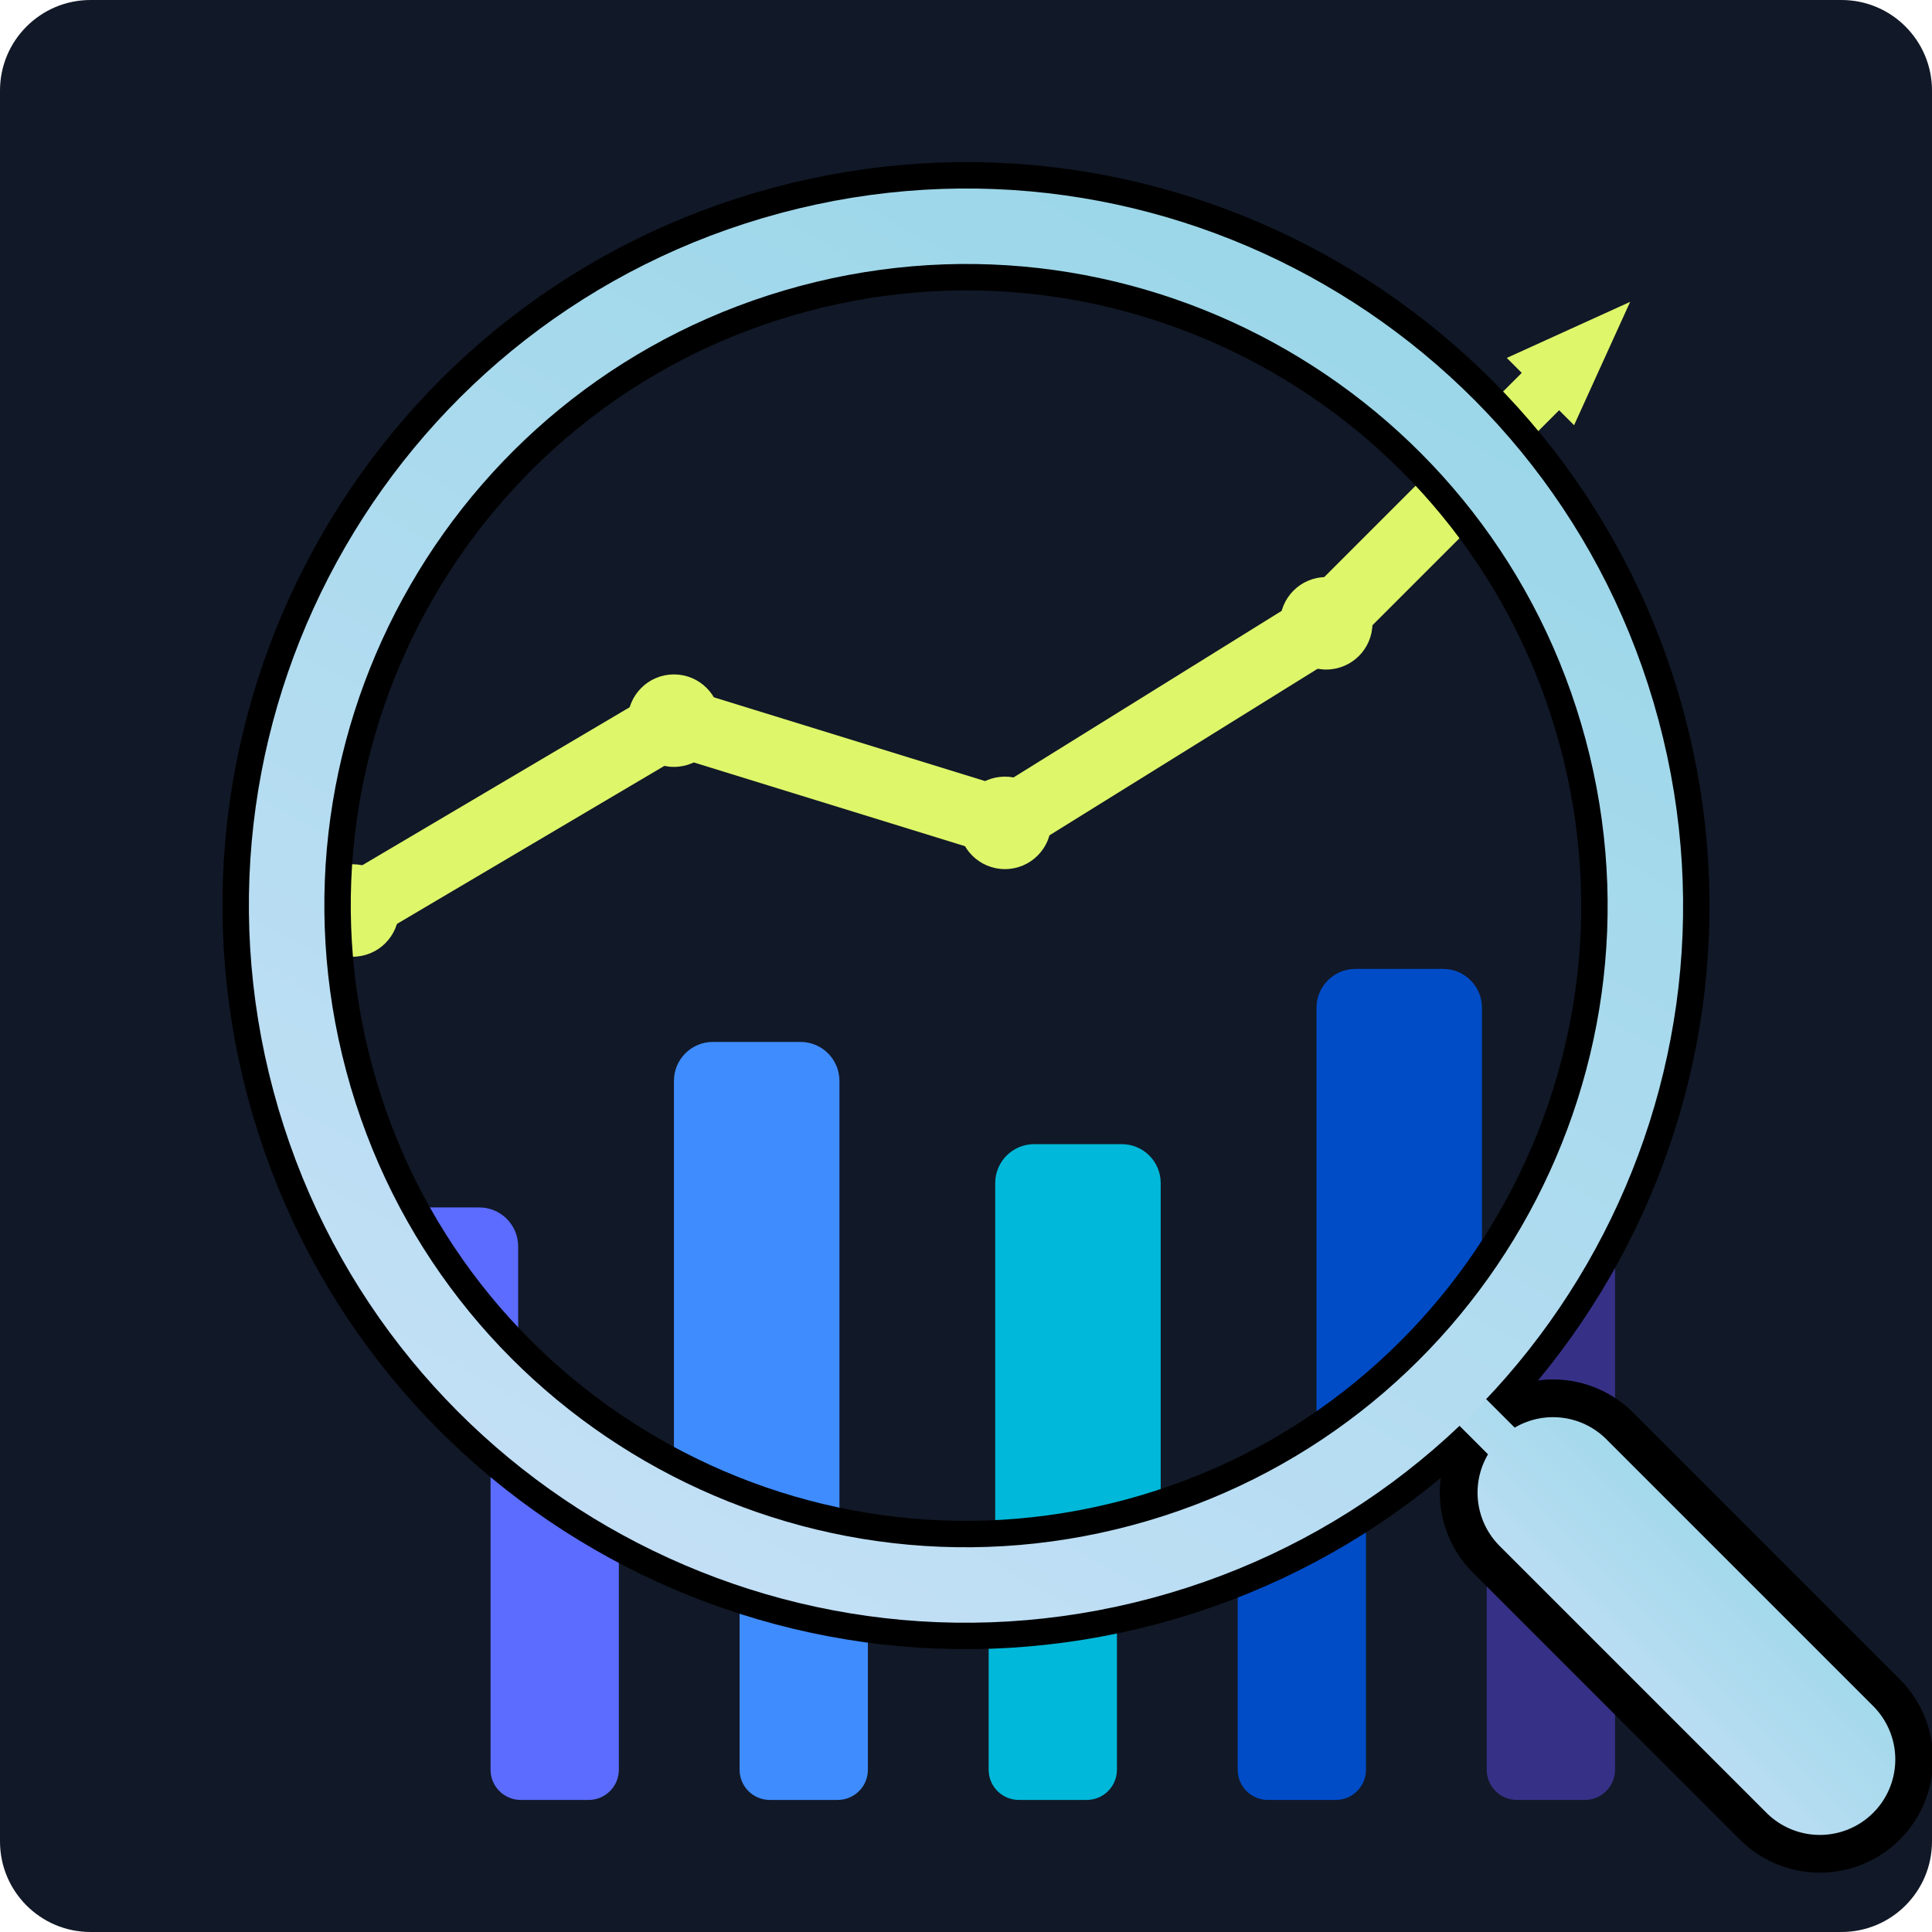
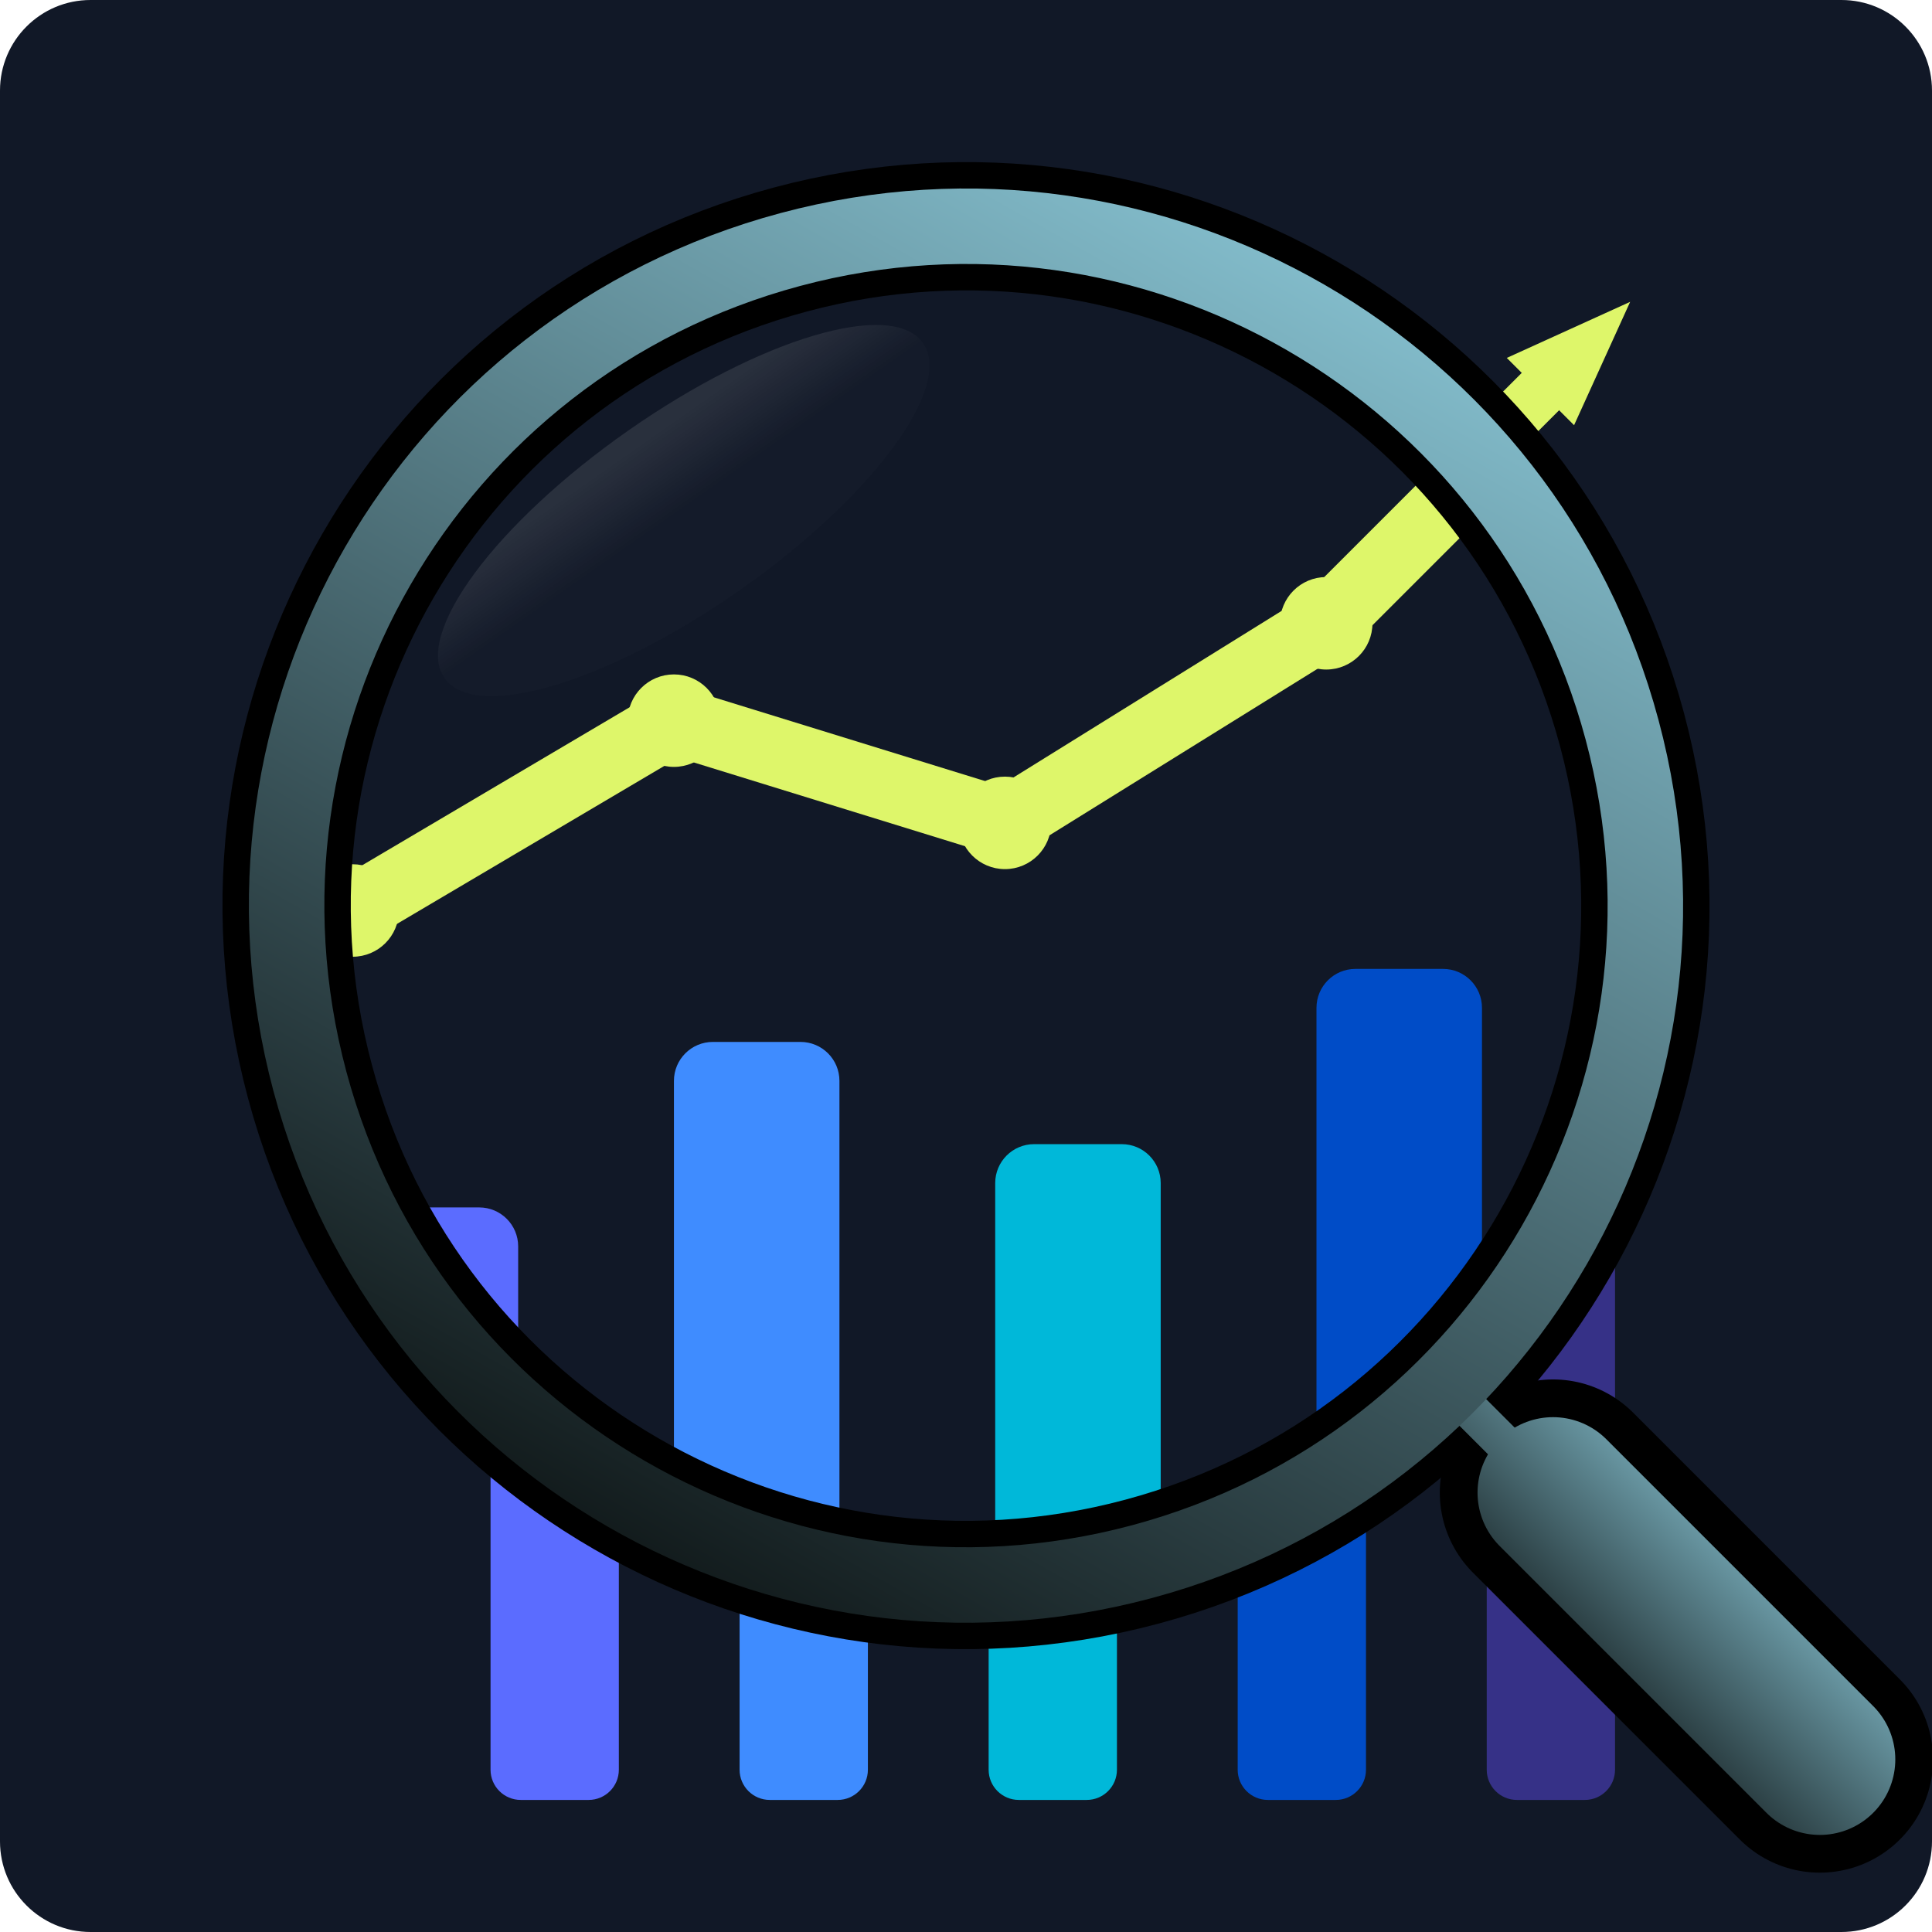
<svg xmlns="http://www.w3.org/2000/svg" viewBox="0 0 512 512" width="512" height="512">
  <defs>
+     <linearGradient id="bright" x1="10%" y1="10%" x2="10%" y2="50%">
+       <stop offset="0%" stop-color="#fff" stop-opacity="0.1" />
+       <stop offset="100%" stop-color="#fff" stop-opacity="0.01" />
+     </linearGradient>
    <clipPath id="lens-clip-_r_0_">
      <circle cx="256" cy="240" r="168" />
    </clipPath>
    <linearGradient id="ring-gradient-_r_0_" x1="0%" y1="100%" x2="100%" y2="0%">
-       <stop offset="0%" stop-color="#c9e1f8" />
+       <stop offset="0%" stop-color="#000100" />
      <stop offset="100%" stop-color="#94d5e6" />
    </linearGradient>
  </defs>
  <rect width="512" height="512" rx="24" fill="#111827" />
  <g id="logo">
    <g id="chart">
      <g transform="translate(130 252)">
        <g id="bars">
          <rect x="0" y="50" width="34" height="175" rx="8" fill="#5b6cff" />
          <rect x="66" y="16" width="34" height="209" rx="8" fill="#3f8cff" />
          <rect x="132" y="37" width="34" height="188" rx="8" fill="#00b8d9" />
          <rect x="198" y="1" width="34" height="224" rx="8" fill="#004cc7" />
          <rect x="264" y="-43" width="34" height="268" rx="8" fill="#363187" />
        </g>
      </g>
      <g transform="translate(130 22)">
        <g id="trend" fill="#def66a" stroke="#def66a">
          <path d="M0 219 L66 180 L134 201 L200 160 L280 80" fill="none" stroke-width="14" stroke-linecap="butt" stroke-linejoin="round" />
          <path d="M296.971 63.029 L286.364 86.364 L273.636 73.636 Z" stroke-linecap="round" stroke-width="5" />
          <g id="trend-nodes">
            <circle cx="0" cy="219" r="9" />
            <circle cx="66" cy="180" r="9" />
            <circle cx="134" cy="201" r="9" />
            <circle cx="200" cy="160" r="9" />
          </g>
        </g>
      </g>
      <g clip-path="url(#lens-clip-_r_0_)">
        <circle cx="256" cy="240" r="168" fill="#111827" />
        <g transform="translate(256 240) scale(1.29) translate(-256 -240)">
          <g transform="translate(130 252)">
            <g id="bars-lens">
              <rect x="0" y="50" width="34" height="175" rx="8" fill="#5b6cff" />
              <rect x="66" y="16" width="34" height="209" rx="8" fill="#3f8cff" />
              <rect x="132" y="37" width="34" height="188" rx="8" fill="#00b8d9" />
              <rect x="198" y="1" width="34" height="224" rx="8" fill="#004cc7" />
              <rect x="264" y="-43" width="34" height="268" rx="8" fill="#363187" />
            </g>
          </g>
          <g transform="translate(130 22)">
            <g id="trend-lens" fill="#def66a" stroke="#def66a">
              <path d="M0 219 L66 180 L134 201 L200 160 L280 80" fill="none" stroke-width="14" stroke-linecap="butt" stroke-linejoin="round" />
              <path d="M296.971 63.029 L286.364 86.364 L273.636 73.636 Z" stroke-linecap="round" stroke-width="5" />
+               <ellipse stroke="none" transform="rotate(-35 195 170)" fill="url(#bright)" cx="110" cy="70" rx="60" ry="20" />
              <g id="trend-lens-nodes">
                <circle cx="0" cy="219" r="9" />
                <circle cx="66" cy="180" r="9" />
                <circle cx="134" cy="201" r="9" />
                <circle cx="200" cy="160" r="9" />
              </g>
            </g>
          </g>
        </g>
      </g>
    </g>
    <g id="magnifying-glass" stroke-linecap="round">
      <circle cx="256" cy="240" r="180" fill="none" stroke="#000000" stroke-width="34" transform="rotate(-15 256 240)" />
      <path d="M383.279 367.279 L453.99 437.99" stroke="#000000" stroke-width="16" />
      <path d="M411.563 395.563 L482.274 466.274" stroke="#000000" stroke-width="60" />
      <path d="M383.279 367.279 L453.99 437.99" stroke="url(#ring-gradient-_r_0_)" stroke-width="10" />
      <path d="M411.563 395.563 L482.274 466.274" stroke="url(#ring-gradient-_r_0_)" stroke-width="40" />
      <circle cx="256" cy="240" r="180" fill="none" stroke="url(#ring-gradient-_r_0_)" stroke-width="20" transform="rotate(-15 256 240)" />
    </g>
  </g>
</svg>
